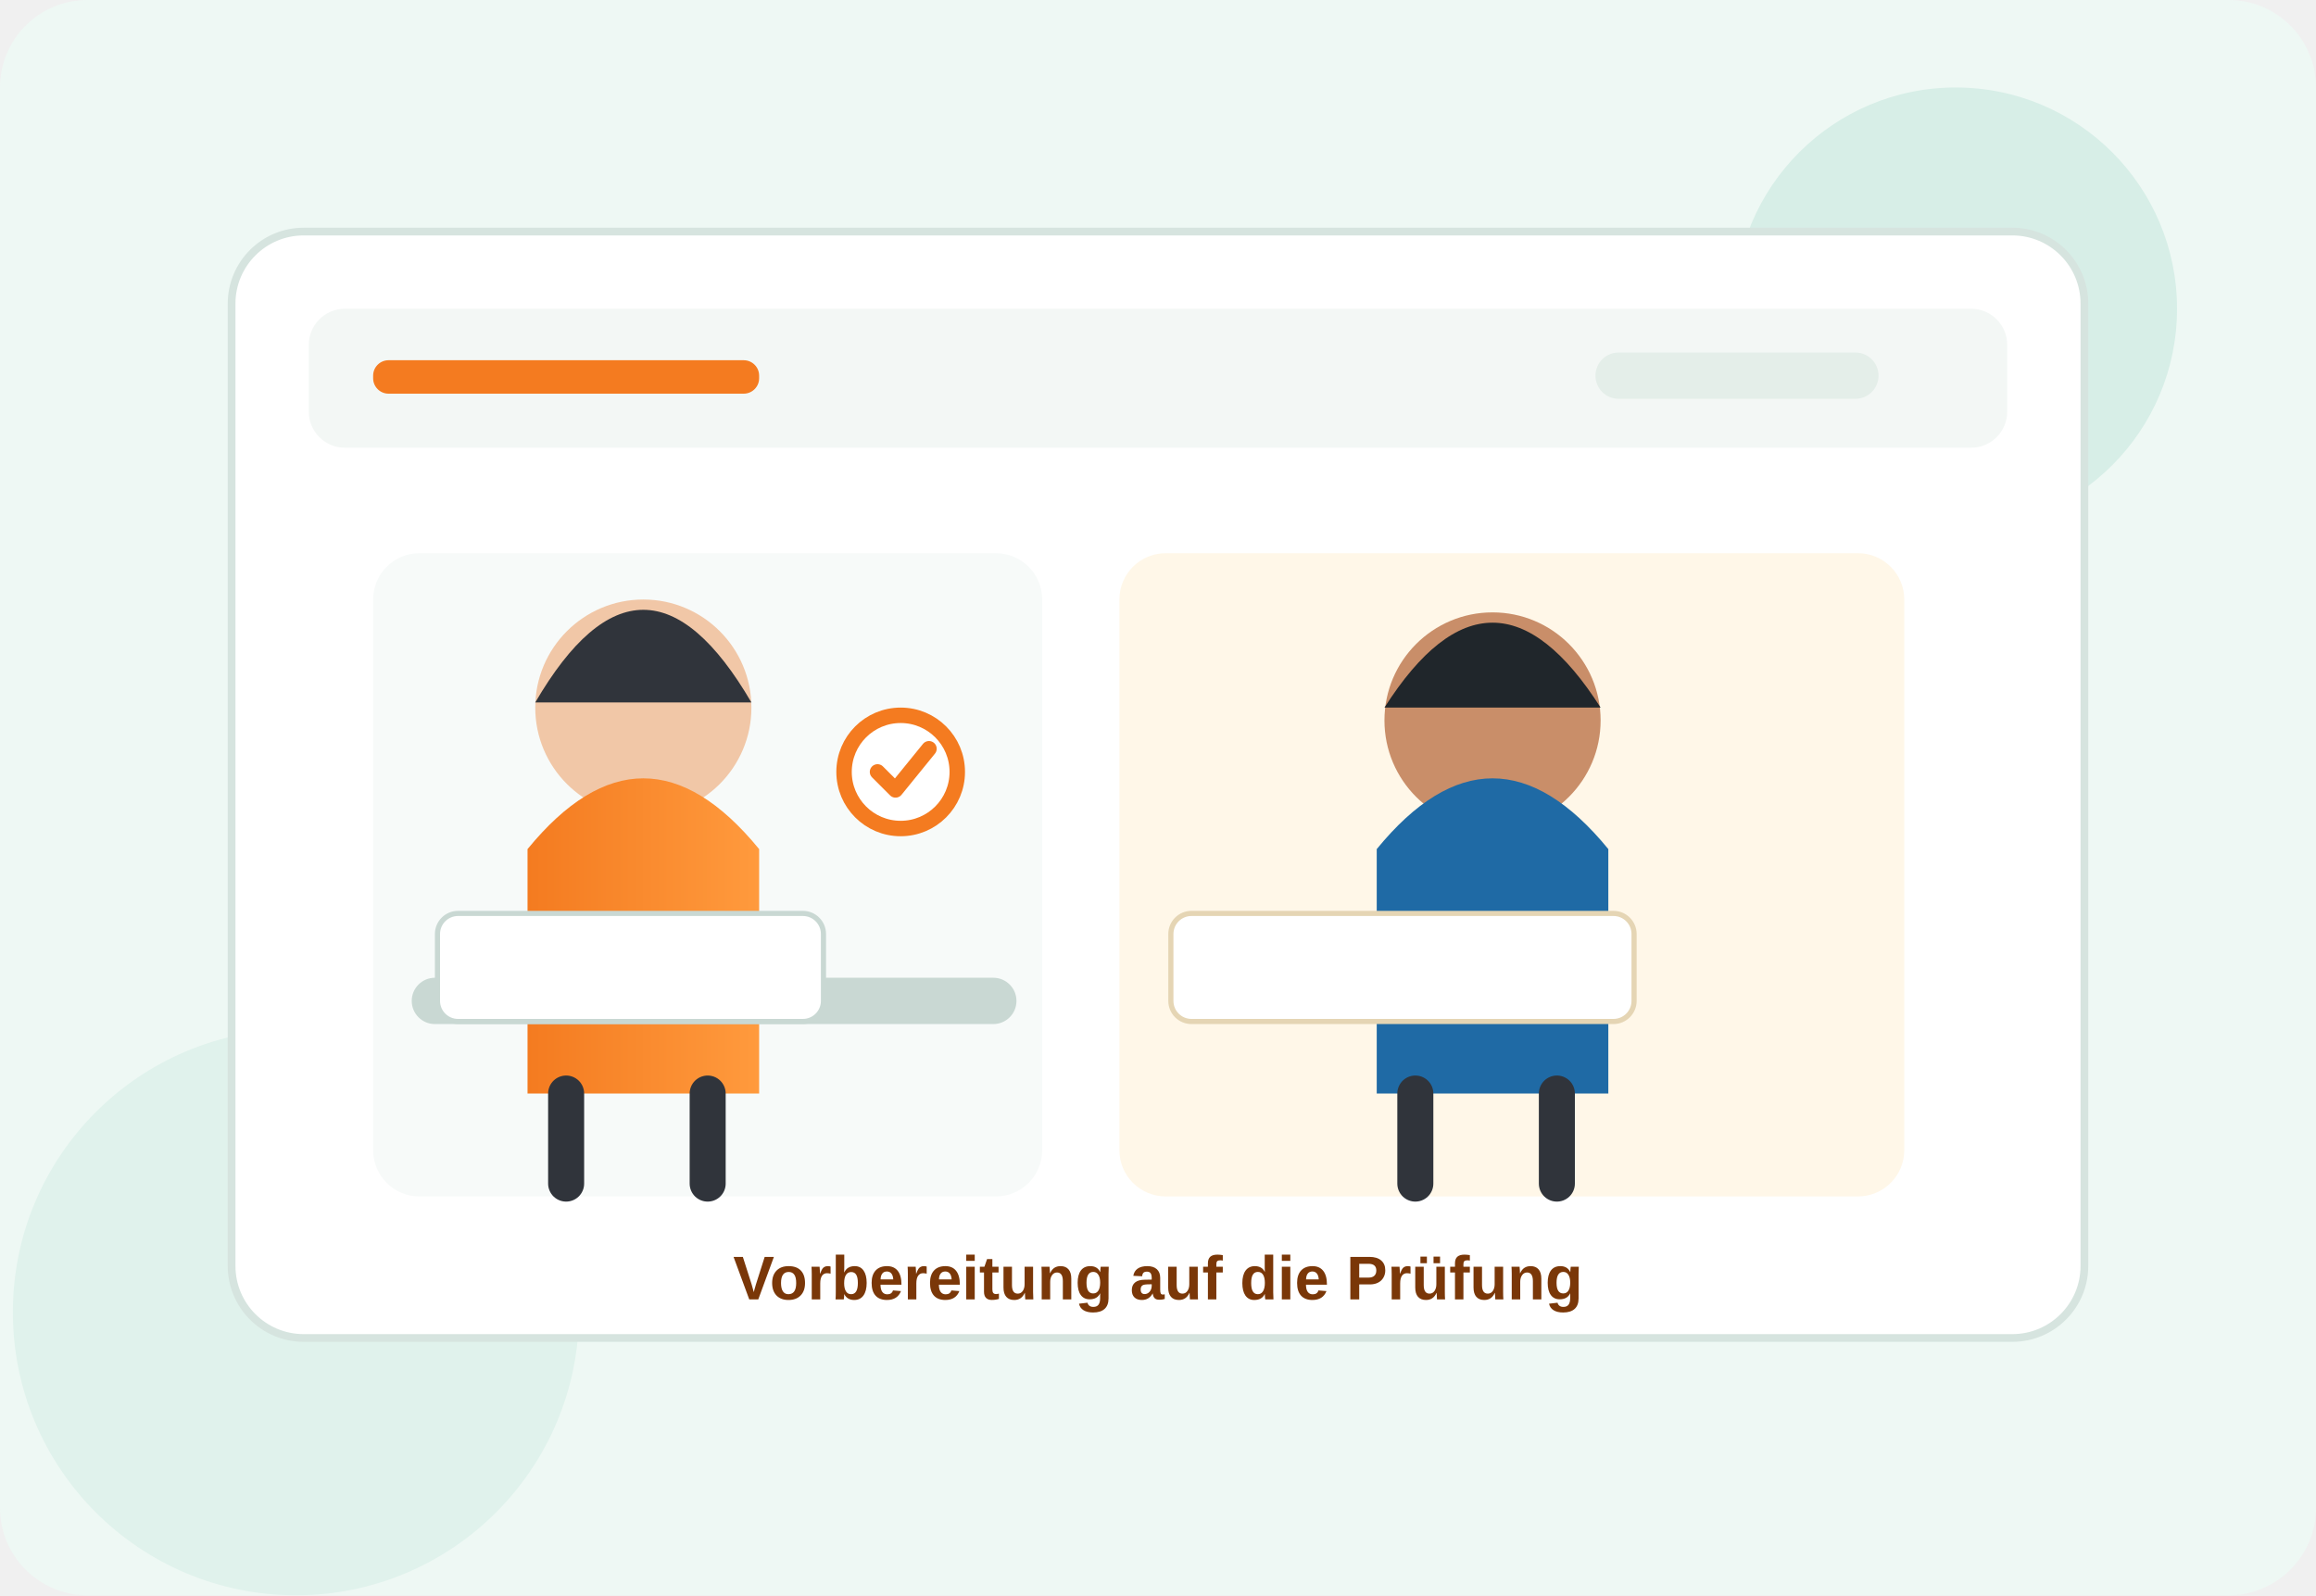
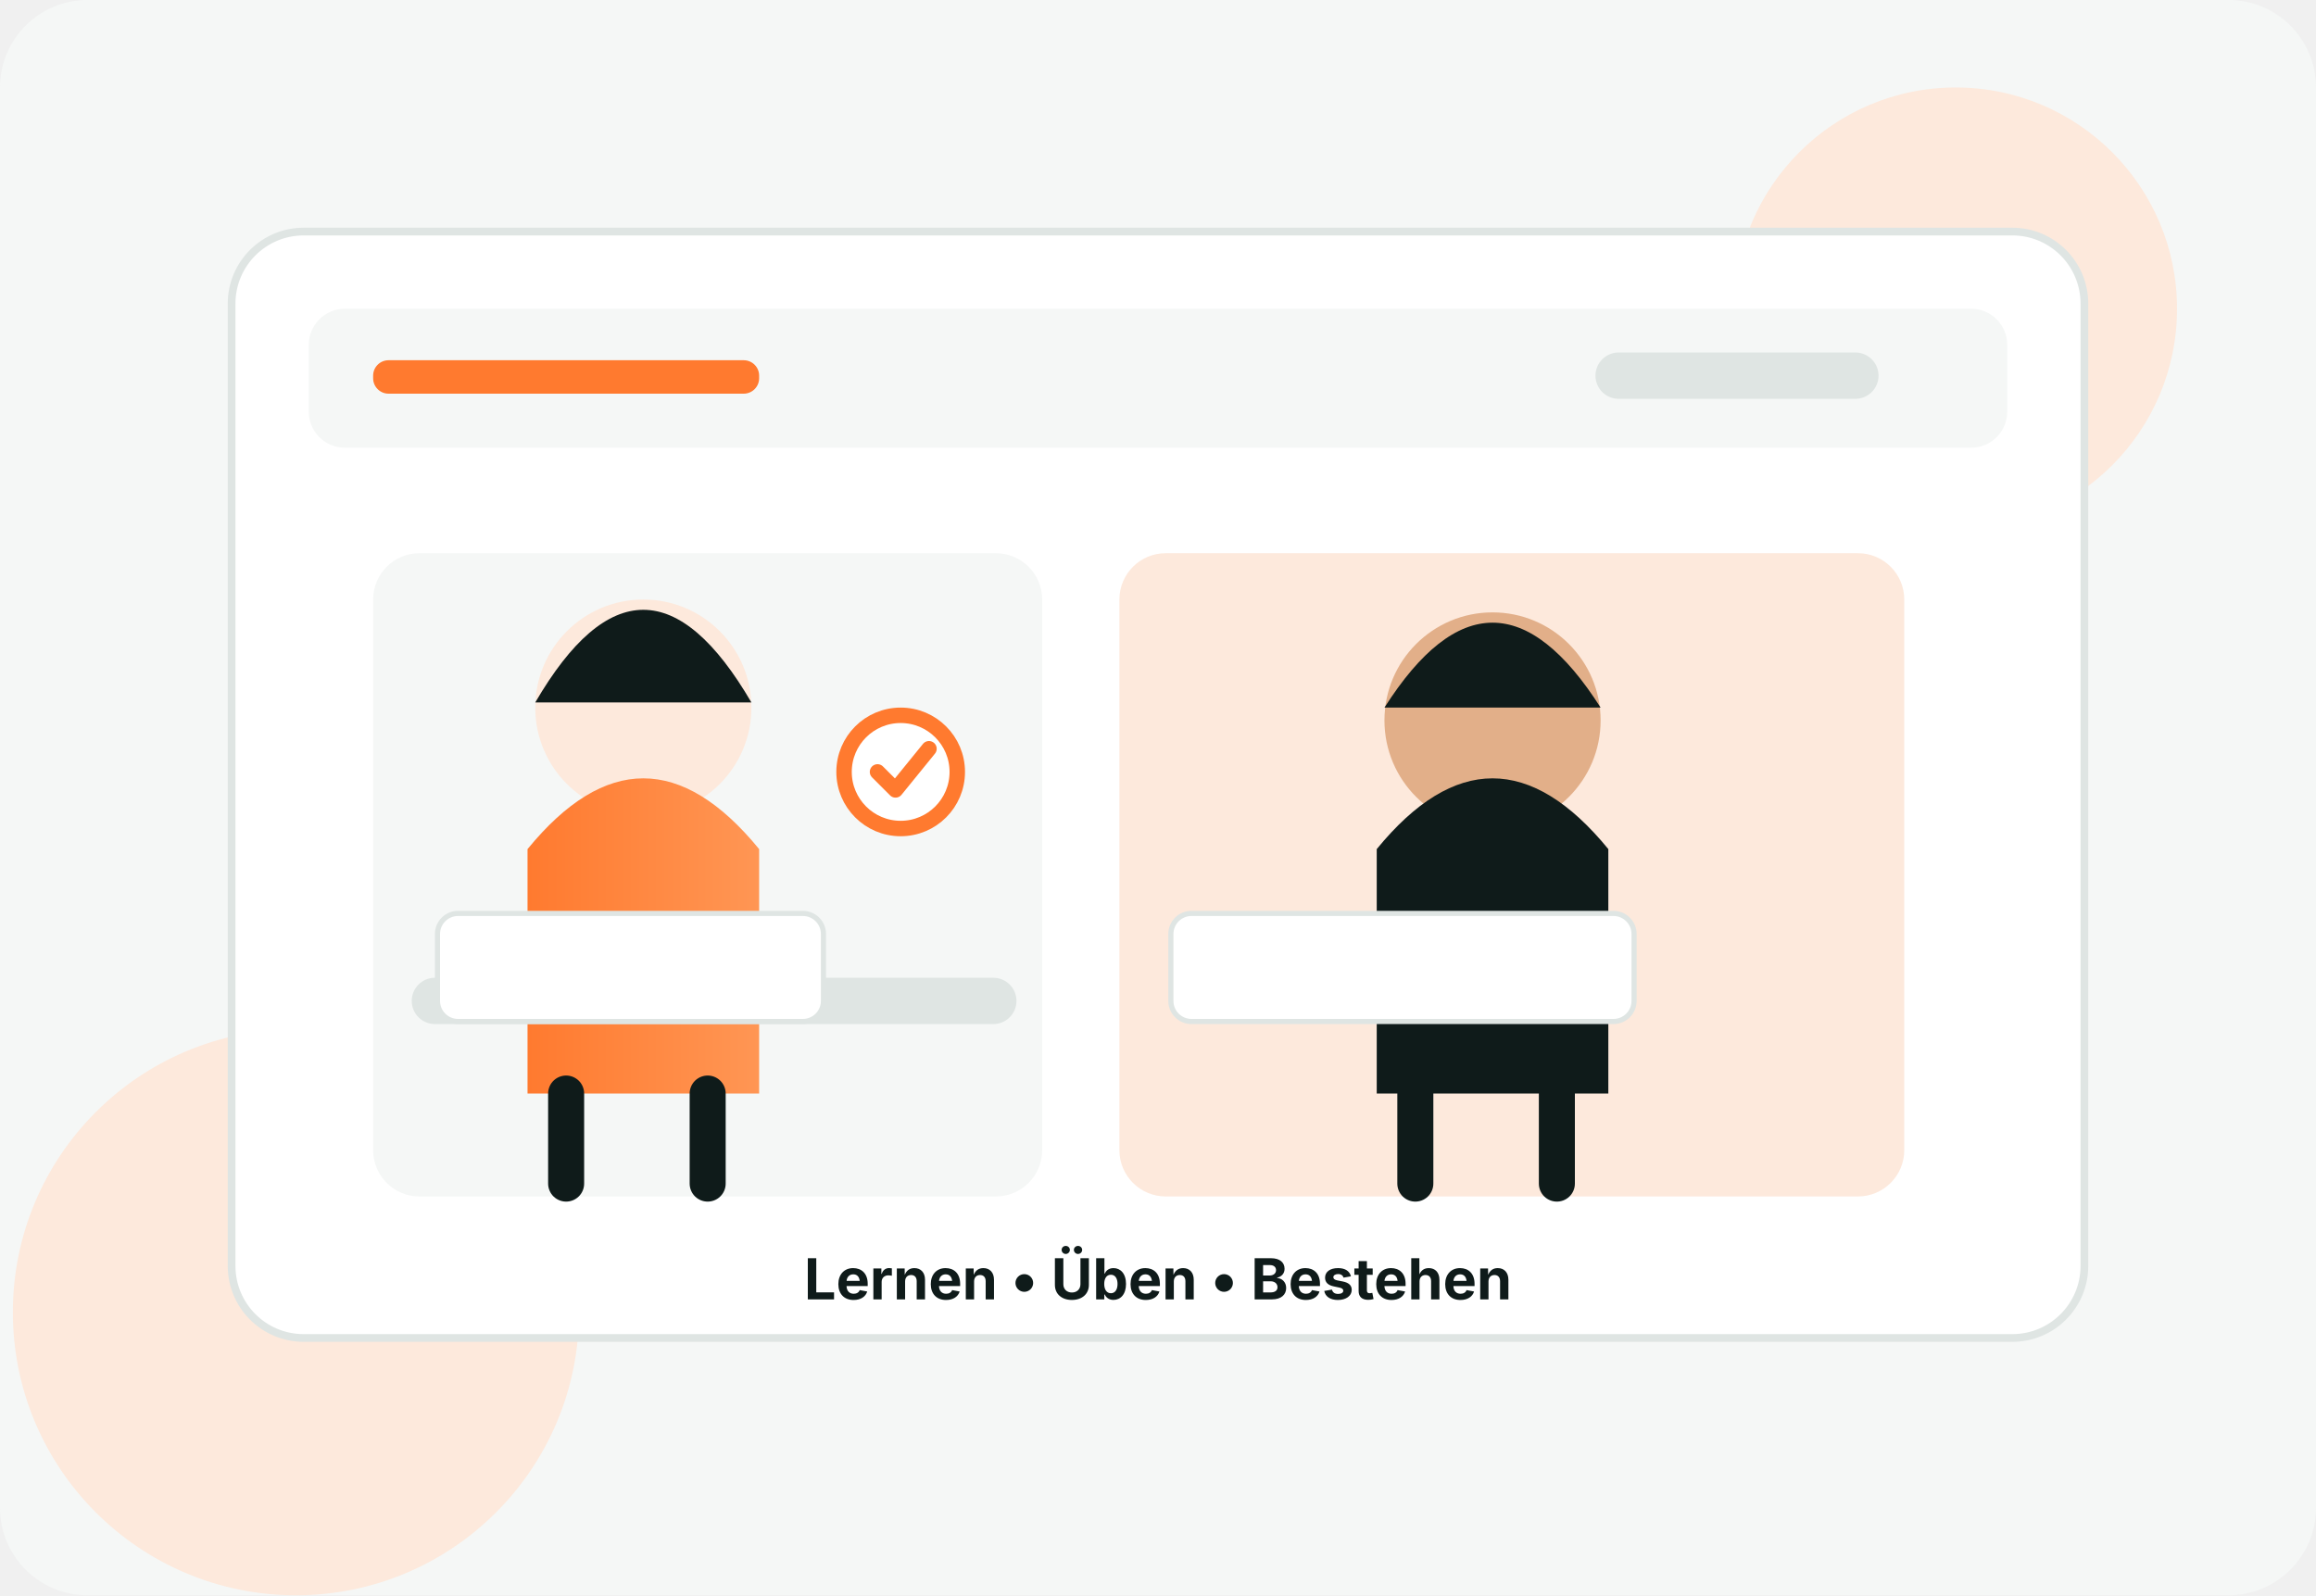
<svg xmlns="http://www.w3.org/2000/svg" viewBox="0 0 900 620">
  <defs>
    <linearGradient id="g" x1="0" x2="1">
-       <stop stop-color="#f47b20" />
-       <stop offset="1" stop-color="#ff9a3d" />
+       <stop stop-color="#FF7A2F" />
+       <stop offset="1" stop-color="#FF9654" />
    </linearGradient>
  </defs>
-   <rect width="900" height="620" rx="34" fill="#eef8f4" />
-   <circle cx="760" cy="120" r="86" fill="#d7eee7" />
-   <circle cx="115" cy="510" r="110" fill="#e0f2ec" />
-   <rect x="90" y="90" width="720" height="430" rx="28" fill="#fff" stroke="#d6e4df" stroke-width="3" />
-   <rect x="120" y="120" width="660" height="54" rx="14" fill="#f3f7f5" />
-   <rect x="145" y="140" width="150" height="13" rx="6" fill="#f47b20" />
-   <rect x="620" y="137" width="110" height="18" rx="9" fill="#e4eee9" />
-   <rect x="145" y="215" width="260" height="250" rx="18" fill="#f7faf9" />
-   <rect x="435" y="215" width="305" height="250" rx="18" fill="#fff7e8" />
-   <circle cx="250" cy="275" r="42" fill="#f1c7a7" />
-   <path d="M208 273q42-72 84 0" fill="#30343b" />
+   <rect width="900" height="620" rx="34" fill="#F5F7F6" />
+   <circle cx="760" cy="120" r="86" fill="#FDE9DC" />
+   <circle cx="115" cy="510" r="110" fill="#FDE9DC" />
+   <rect x="90" y="90" width="720" height="430" rx="28" fill="#FFFFFF" stroke="#DFE5E3" stroke-width="3" />
+   <rect x="120" y="120" width="660" height="54" rx="14" fill="#F5F7F6" />
+   <rect x="145" y="140" width="150" height="13" rx="6" fill="#FF7A2F" />
+   <rect x="620" y="137" width="110" height="18" rx="9" fill="#DFE5E3" />
+   <rect x="145" y="215" width="260" height="250" rx="18" fill="#F5F7F6" />
+   <rect x="435" y="215" width="305" height="250" rx="18" fill="#FDE9DC" />
+   <circle cx="250" cy="275" r="42" fill="#FDE9DC" />
+   <path d="M208 273q42-72 84 0" fill="#0F1B1A" />
  <path d="M205 330q45-55 90 0v95h-90z" fill="url(#g)" />
-   <path d="M220 425v35M275 425v35" stroke="#30343b" stroke-width="14" stroke-linecap="round" />
-   <circle cx="580" cy="280" r="42" fill="#c98e69" />
-   <path d="M538 275q42-66 84 0" fill="#20262b" />
-   <path d="M535 330q45-55 90 0v95h-90z" fill="#1f6aa5" />
-   <path d="M550 425v35M605 425v35" stroke="#30343b" stroke-width="14" stroke-linecap="round" />
-   <rect x="160" y="380" width="235" height="18" rx="9" fill="#c9d8d3" />
-   <rect x="170" y="355" width="150" height="42" rx="8" fill="#fff" stroke="#c9d8d3" stroke-width="2" />
-   <rect x="455" y="355" width="180" height="42" rx="8" fill="#fff" stroke="#e5d5b4" stroke-width="2" />
-   <circle cx="350" cy="300" r="22" fill="#fff" stroke="#f47b20" stroke-width="6" />
-   <path d="M341 300l7 7 13-16" fill="none" stroke="#f47b20" stroke-width="6" stroke-linecap="round" stroke-linejoin="round" />
-   <text x="450" y="505" text-anchor="middle" font-family="Arial,sans-serif" font-size="24" font-weight="700" fill="#7a3708">Vorbereitung auf die Prüfung</text>
+   <path d="M220 425v35M275 425v35" stroke="#0F1B1A" stroke-width="14" stroke-linecap="round" />
+   <circle cx="580" cy="280" r="42" fill="#e2af89" />
+   <path d="M538 275q42-66 84 0" fill="#0F1B1A" />
+   <path d="M535 330q45-55 90 0v95h-90z" fill="#0F1B1A" />
+   <path d="M550 425v35M605 425v35" stroke="#0F1B1A" stroke-width="14" stroke-linecap="round" />
+   <rect x="160" y="380" width="235" height="18" rx="9" fill="#DFE5E3" />
+   <rect x="170" y="355" width="150" height="42" rx="8" fill="#FFFFFF" stroke="#DFE5E3" stroke-width="2" />
+   <rect x="455" y="355" width="180" height="42" rx="8" fill="#FFFFFF" stroke="#DFE5E3" stroke-width="2" />
+   <circle cx="350" cy="300" r="22" fill="#FFFFFF" stroke="#FF7A2F" stroke-width="6" />
+   <path d="M341 300l7 7 13-16" fill="none" stroke="#FF7A2F" stroke-width="6" stroke-linecap="round" stroke-linejoin="round" />
+   <text x="450" y="505" text-anchor="middle" font-family="'Cairo','Inter',sans-serif" font-size="22" font-weight="700" fill="#0F1B1A">Lernen • Üben • Bestehen</text>
</svg>
